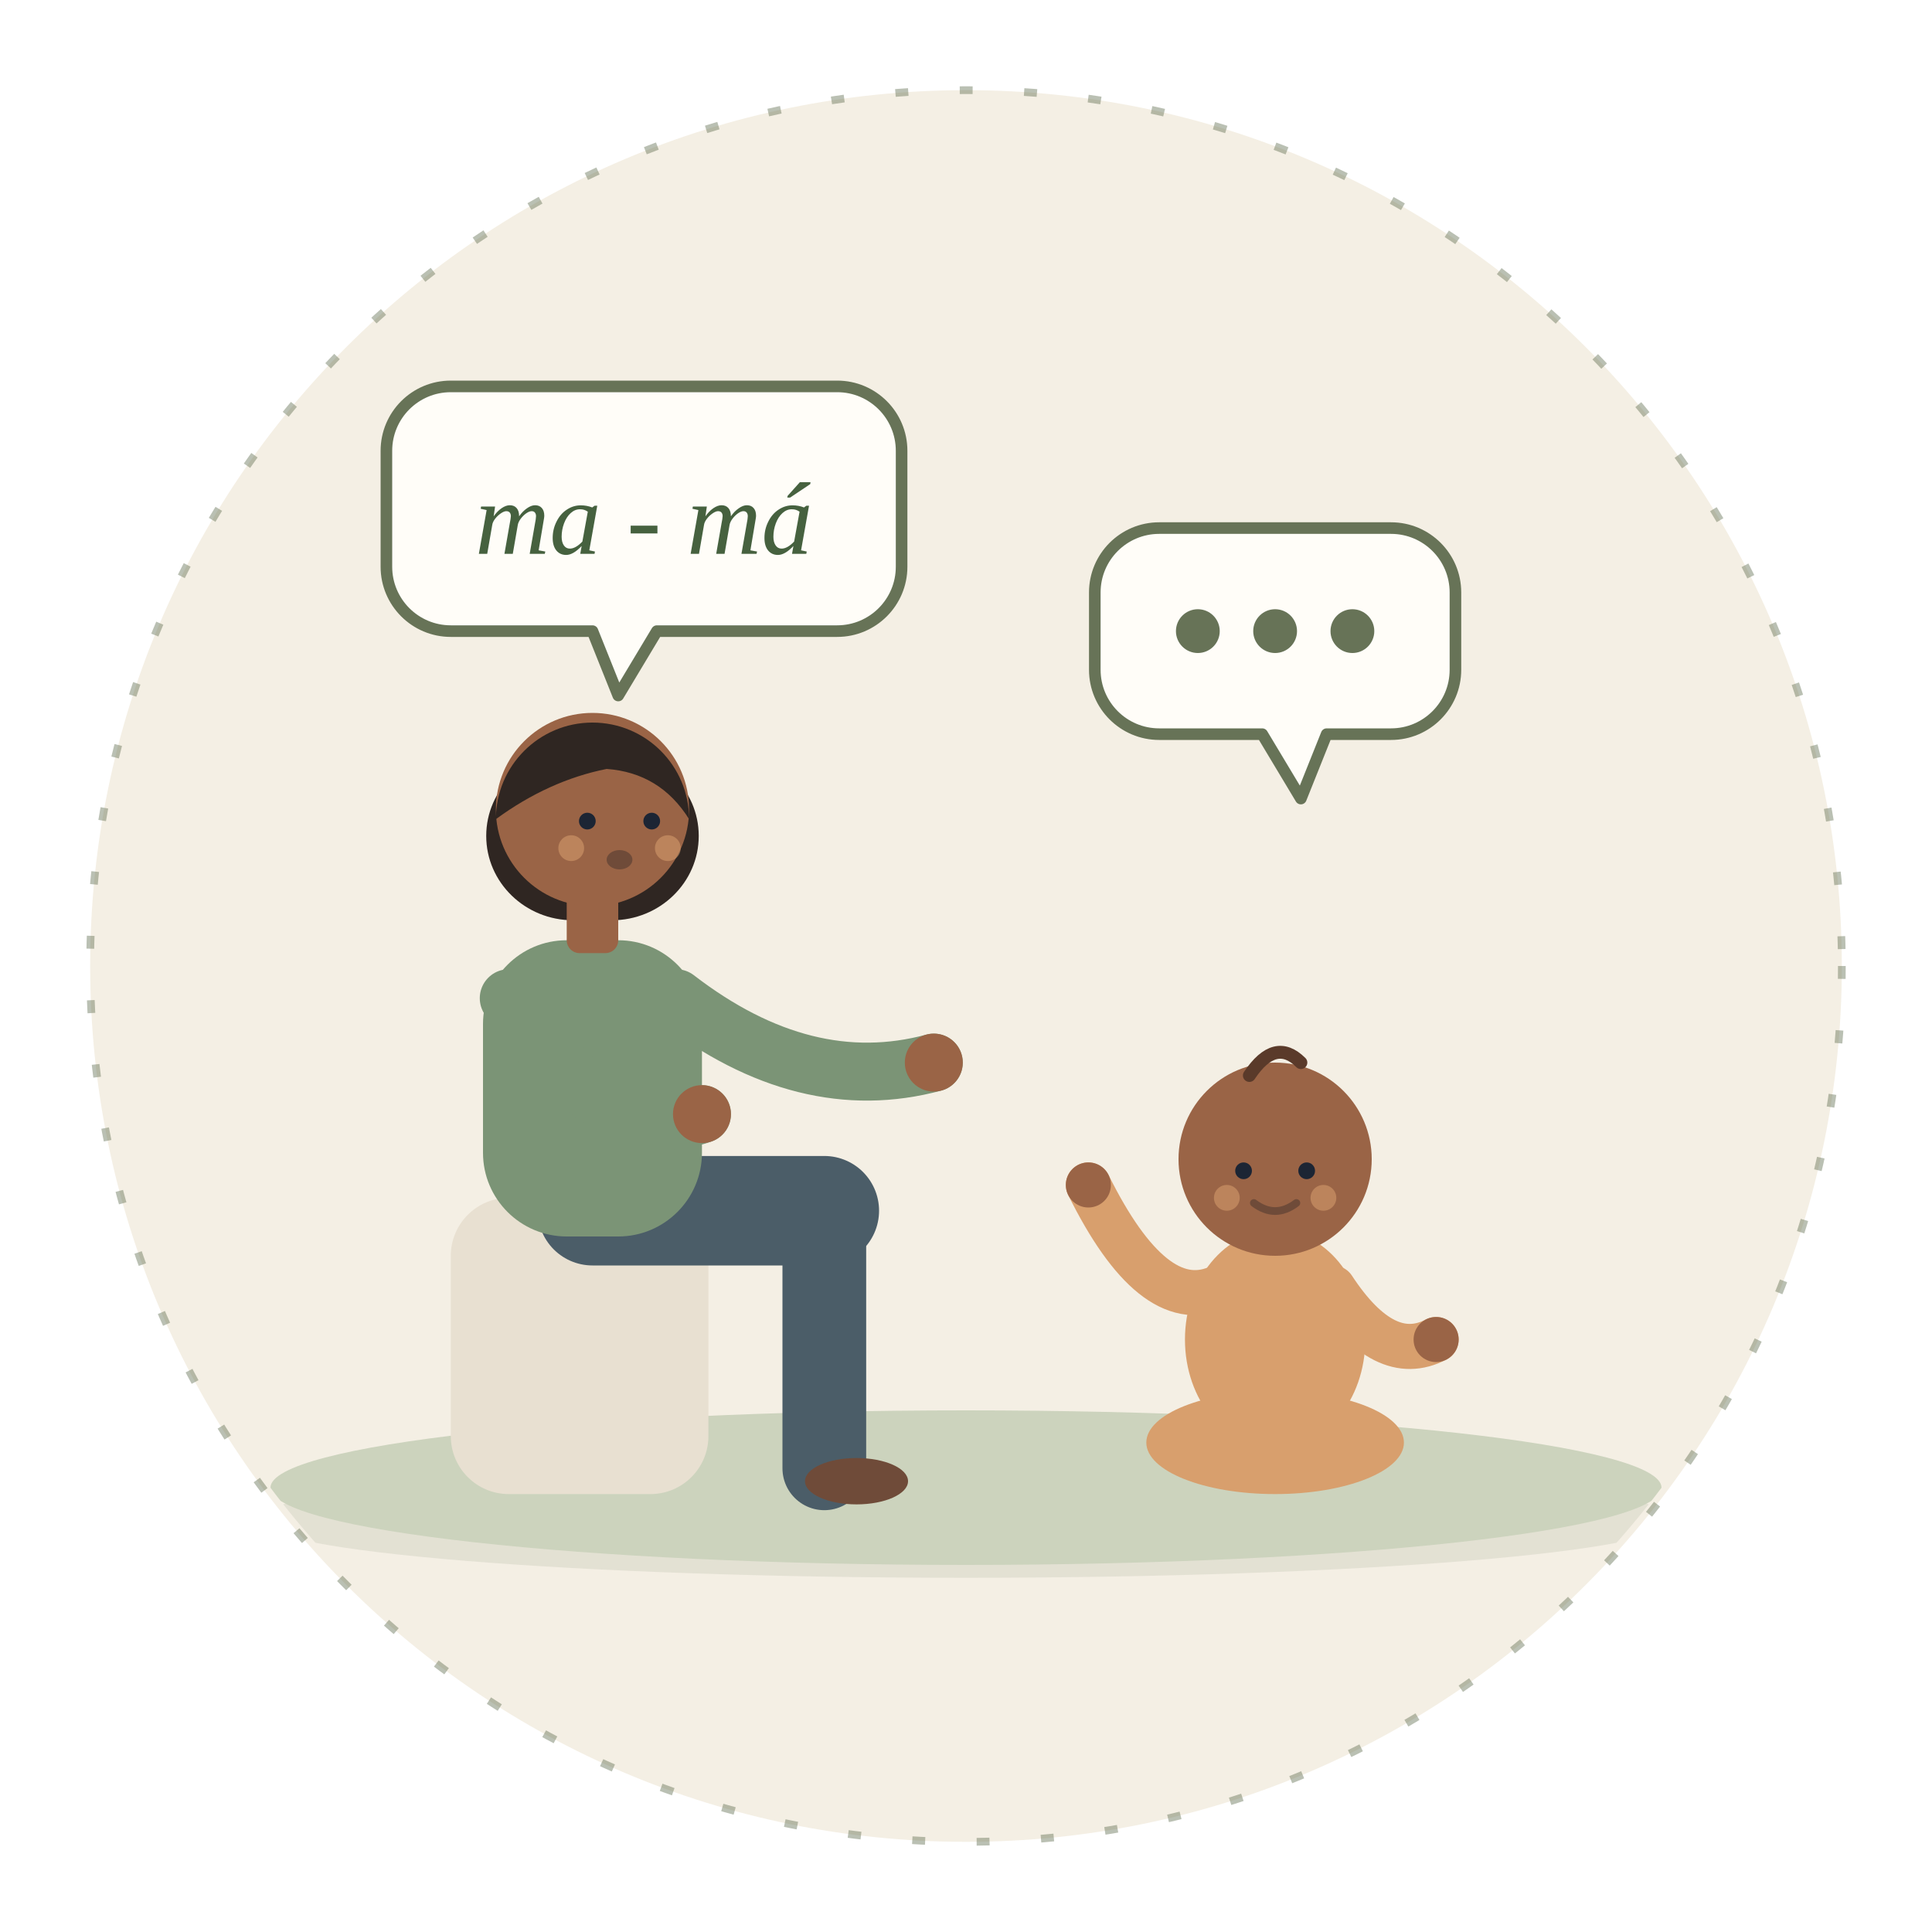
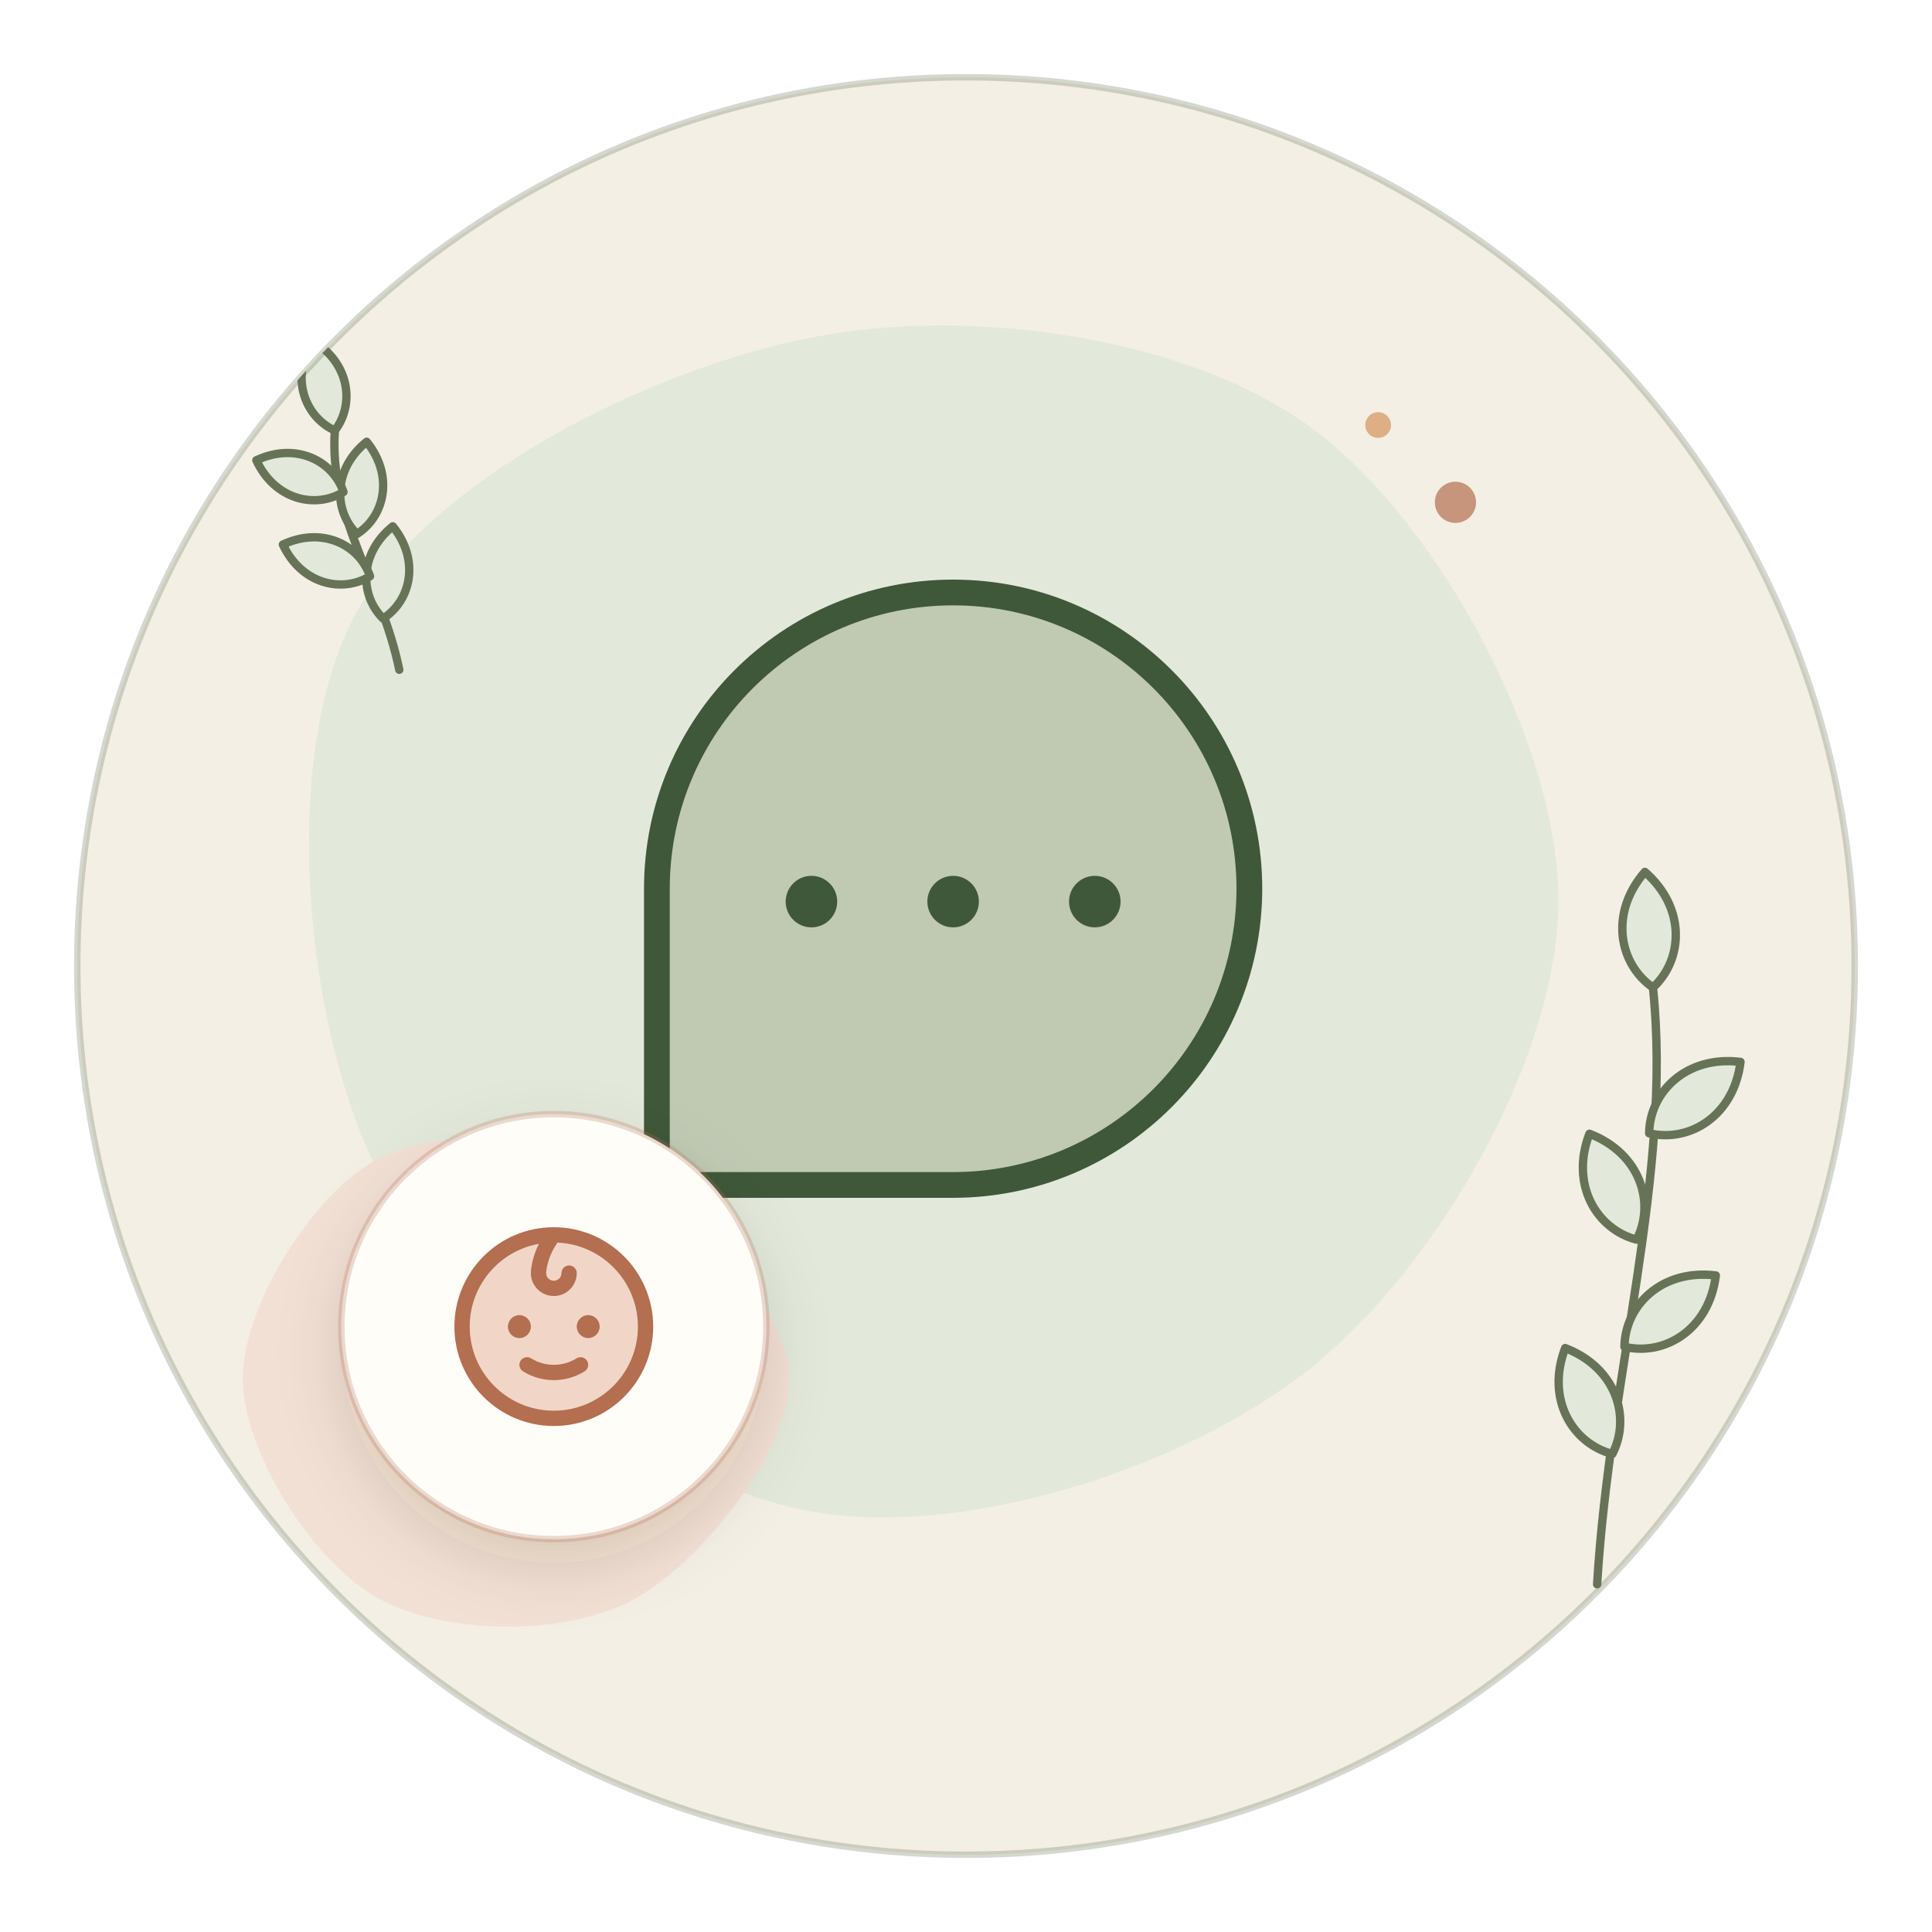
- <svg xmlns="http://www.w3.org/2000/svg" viewBox="0 0 300 300" width="300" height="300" role="img" aria-label="Una mamá le habla a su bebé, que todavía responde sin palabras">
-   <circle cx="150" cy="150" r="136" fill="#f4efe4" />
-   <circle cx="150" cy="150" r="136" fill="none" stroke="#677357" stroke-width="1.2" stroke-dasharray="2 8" opacity=".45" />
-   <clipPath id="disco">
-     <circle cx="150" cy="150" r="135" />
-   </clipPath>
+ <svg xmlns="http://www.w3.org/2000/svg" viewBox="0 0 300 300" width="300" height="300" role="img" aria-label="Ilustración de retraso del lenguaje: un globo de diálogo y un bebé">
+   <defs>
+     <filter id="sombra" x="-40%" y="-40%" width="180%" height="180%">
+       <feDropShadow dx="0" dy="4" stdDeviation="5" flood-color="#2c2a22" flood-opacity=".14" />
+     </filter>
+     <clipPath id="disco">
+       <circle cx="150" cy="150" r="138" />
+     </clipPath>
+   </defs>
+   <circle cx="150" cy="150" r="138" fill="#f4efe4" />
  <g clip-path="url(#disco)">
-     <ellipse cx="150" cy="236" rx="110" ry="9" fill="#677357" opacity=".12" />
-     <ellipse cx="150" cy="231" rx="108" ry="12" fill="#ccd3bd" />
-     <rect x="75.5" y="116.7" width="33.0" height="26.2" rx="13.5" fill="#2f2622" />
-     <rect x="70.0" y="186.0" width="40.0" height="46.0" rx="9.0" fill="#e8e0d1" />
-     <path d="M92.0 188.0 H128.0" stroke="#4b5d68" stroke-width="17.0" fill="none" stroke-linecap="round" stroke-linejoin="round" />
-     <path d="M128.0 188.0 V228.0" stroke="#4b5d68" stroke-width="13.0" fill="none" stroke-linecap="round" stroke-linejoin="round" />
-     <ellipse cx="133.0" cy="230.0" rx="8.0" ry="3.6" fill="#6f4b39" />
-     <rect x="75.0" y="146.0" width="34.0" height="46.0" rx="13.0" fill="#7b9476" />
-     <rect x="88.0" y="138.0" width="8.0" height="10.0" rx="2.0" fill="#9a6446" />
-     <circle cx="92.0" cy="125.7" r="15.0" fill="#9a6446" opacity="1.0" />
-     <path d="M77.0 127.2 A15.0 15.0 0 0 1 107.0 127.2 Q102.5 120.0 94.2 119.4 Q85.2 121.2 77.0 127.2 Z" fill="#2f2622" />
-     <circle cx="91.2" cy="127.5" r="1.3" fill="#1c2534" opacity="1.0" />
-     <circle cx="101.2" cy="127.5" r="1.3" fill="#1c2534" opacity="1.0" />
-     <ellipse cx="96.2" cy="133.5" rx="2.0" ry="1.5" fill="#6f4b39" />
-     <circle cx="88.7" cy="131.7" r="2.0" fill="#d89f6d" opacity="0.55" />
-     <circle cx="103.7" cy="131.7" r="2.0" fill="#d89f6d" opacity="0.55" />
-     <path d="M79.0 155.0 Q94.0 178.4 109.0 173.0" stroke="#7b9476" stroke-width="9.0" fill="none" stroke-linecap="round" />
-     <circle cx="109.0" cy="173.0" r="4.5" fill="#9a6446" opacity="1.0" />
-     <path d="M105.0 155.0 Q125.0 170.4 145.0 165.0" stroke="#7b9476" stroke-width="9.0" fill="none" stroke-linecap="round" />
-     <circle cx="145.0" cy="165.0" r="4.5" fill="#9a6446" opacity="1.0" />
-     <ellipse cx="198.0" cy="224.0" rx="20.0" ry="8.0" fill="#d89f6d" />
-     <ellipse cx="198.0" cy="208.0" rx="14.0" ry="17.0" fill="#d89f6d" />
-     <circle cx="198.0" cy="180.0" r="15.0" fill="#9a6446" opacity="1.0" />
-     <circle cx="193.1" cy="181.8" r="1.3" fill="#1c2534" opacity="1.0" />
-     <circle cx="202.9" cy="181.8" r="1.3" fill="#1c2534" opacity="1.0" />
-     <path d="M194.7 186.8 Q198.0 189.3 201.3 186.8" stroke="#6f4b39" stroke-width="1.2" fill="none" stroke-linecap="round" stroke-linejoin="round" />
-     <circle cx="190.5" cy="186.0" r="2.0" fill="#d89f6d" opacity="0.55" />
-     <circle cx="205.5" cy="186.0" r="2.0" fill="#d89f6d" opacity="0.55" />
-     <path d="M194.0 167.0 q4 -6 8 -2" stroke="#5a3a2a" stroke-width="2.0" fill="none" stroke-linecap="round" stroke-linejoin="round" />
-     <path d="M189.0 200.0 Q179.0 204.2 169.0 184.0" stroke="#d89f6d" stroke-width="7.0" fill="none" stroke-linecap="round" />
-     <circle cx="169.0" cy="184.0" r="3.5" fill="#9a6446" opacity="1.0" />
-     <path d="M207.0 200.0 Q215.0 212.2 223.0 208.0" stroke="#d89f6d" stroke-width="7.0" fill="none" stroke-linecap="round" />
-     <circle cx="223.0" cy="208.0" r="3.5" fill="#9a6446" opacity="1.0" />
-     <path d="M70 60 h60 a10 10 0 0 1 10 10 v18 a10 10 0 0 1 -10 10 H102 l-6 10 l-4 -10 H70 a10 10 0 0 1 -10 -10 v-18 a10 10 0 0 1 10 -10 z" fill="#fffdf8" stroke="#677357" stroke-width="1.8" stroke-linejoin="round" />
-     <text x="100.0" y="86.0" text-anchor="middle" font-family="Georgia, 'Times New Roman', serif" font-size="16" font-weight="normal" font-style="italic" fill="#46613f">ma - má</text>
-     <path d="M180 82 h36 a10 10 0 0 1 10 10 v12 a10 10 0 0 1 -10 10 H206 l-4 10 l-6 -10 H180 a10 10 0 0 1 -10 -10 v-12 a10 10 0 0 1 10 -10 z" fill="#fffdf8" stroke="#677357" stroke-width="1.8" stroke-linejoin="round" />
-     <circle cx="186.0" cy="98.0" r="3.4" fill="#677357" opacity="1.0" />
-     <circle cx="198.0" cy="98.0" r="3.4" fill="#677357" opacity="1.0" />
-     <circle cx="210.0" cy="98.0" r="3.4" fill="#677357" opacity="1.0" />
+     <path d="M242.0 140.0 C241.9 164.2 223.3 196.6 203.7 212.3 C184.1 228.1 148.6 239.5 124.4 234.4 C100.3 229.4 70.3 205.1 58.7 182.0 C47.1 159.0 43.6 117.7 54.8 96.1 C66.0 74.5 101.1 57.2 126.0 52.4 C150.9 47.5 185.0 52.3 204.3 66.9 C223.6 81.5 242.1 115.8 242.0 140.0 Z" fill="#e3e9da" />
+     <path d="M122.6 214.0 C122.9 225.1 108.7 242.9 98.0 248.6 C87.2 254.2 68.4 253.8 58.4 248.0 C48.3 242.2 37.7 225.3 37.7 214.0 C37.7 202.7 48.6 185.4 58.4 180.1 C68.2 174.8 85.8 176.3 96.5 182.0 C107.2 187.6 122.4 202.9 122.6 214.0 Z" fill="#f3e0d4" />
+     <g transform="translate(248 246) rotate(14) scale(-1.0 1.0)" fill="none" stroke="#677357" stroke-width="1.30" stroke-linecap="round" stroke-linejoin="round">
+       <path d="M0 0 C6 -32.2 4 -64.4 14 -92.0" />
+       <path d="M0 0 C5 -4 6 -12 0 -18 C-6 -12 -5 -4 0 0 Z" transform="translate(2.6 -20.2) rotate(38)" fill="#e3e9da" />
+       <path d="M0 0 C5 -4 6 -12 0 -18 C-6 -12 -5 -4 0 0 Z" transform="translate(4.8 -36.8) rotate(-38)" fill="#e3e9da" />
+       <path d="M0 0 C5 -4 6 -12 0 -18 C-6 -12 -5 -4 0 0 Z" transform="translate(7.0 -53.4) rotate(38)" fill="#e3e9da" />
+       <path d="M0 0 C5 -4 6 -12 0 -18 C-6 -12 -5 -4 0 0 Z" transform="translate(9.1 -69.9) rotate(-38)" fill="#e3e9da" />
+       <path d="M0 0 C5 -4 6 -12 0 -18 C-6 -12 -5 -4 0 0 Z" transform="translate(14 -92.0) rotate(18)" fill="#e3e9da" />
+     </g>
+     <g transform="translate(62 104) rotate(-32) scale(0.8 0.8)" fill="none" stroke="#677357" stroke-width="1.62" stroke-linecap="round" stroke-linejoin="round">
+       <path d="M0 0 C6 -16.1 4 -32.2 14 -46.0" />
+       <path d="M0 0 C5 -4 6 -12 0 -18 C-6 -12 -5 -4 0 0 Z" transform="translate(2.6 -10.1) rotate(38)" fill="#e3e9da" />
+       <path d="M0 0 C5 -4 6 -12 0 -18 C-6 -12 -5 -4 0 0 Z" transform="translate(4.8 -18.4) rotate(-38)" fill="#e3e9da" />
+       <path d="M0 0 C5 -4 6 -12 0 -18 C-6 -12 -5 -4 0 0 Z" transform="translate(7.0 -26.7) rotate(38)" fill="#e3e9da" />
+       <path d="M0 0 C5 -4 6 -12 0 -18 C-6 -12 -5 -4 0 0 Z" transform="translate(9.1 -35.0) rotate(-38)" fill="#e3e9da" />
+       <path d="M0 0 C5 -4 6 -12 0 -18 C-6 -12 -5 -4 0 0 Z" transform="translate(14 -46.0) rotate(18)" fill="#e3e9da" />
+     </g>
+     <g transform="translate(82.0 76.0) scale(0.5)">
+       <path d="M224,124h0a92,92,0,0,1-92,92H48a8,8,0,0,1-8-8V124a92,92,0,0,1,92-92h0A92,92,0,0,1,224,124Z" fill="#a4af91" opacity="0.55" />
+       <g fill="#3f5839">
+         <path d="M140,128a8,8,0,1,1-8-8A8,8,0,0,1,140,128Zm-52-8a8,8,0,1,0,8,8A8,8,0,0,0,88,120Zm88,0a8,8,0,1,0,8,8A8,8,0,0,0,176,120Zm52,4a96.11,96.11,0,0,1-96,96H48a12,12,0,0,1-12-12V124a96,96,0,0,1,192,0Zm-8,0a88,88,0,0,0-176,0v84a4,4,0,0,0,4,4h84A88.1,88.1,0,0,0,220,124Z" />
+       </g>
+     </g>
+     <circle cx="86" cy="206" r="33" fill="#fffdf8" filter="url(#sombra)" />
+     <circle cx="86" cy="206" r="33" fill="none" stroke="#b46e50" stroke-opacity=".25" stroke-width="1" />
+     <g transform="translate(67.0 187.0) scale(0.1484)">
+       <path d="M224,128a96,96,0,1,1-96-96A96,96,0,0,1,224,128Z" fill="#f1d6c7" opacity="1" />
+       <g fill="#b46e50">
+         <path d="M92,140a12,12,0,1,1,12-12A12,12,0,0,1,92,140Zm72-24a12,12,0,1,0,12,12A12,12,0,0,0,164,116Zm-12.27,45.23a45,45,0,0,1-47.46,0,8,8,0,0,0-8.54,13.54,61,61,0,0,0,64.54,0,8,8,0,0,0-8.54-13.54ZM232,128A104,104,0,1,1,128,24,104.11,104.11,0,0,1,232,128Zm-16,0a88.11,88.11,0,0,0-84.09-87.91C120.32,56.38,120,71.88,120,72a8,8,0,0,0,16,0,8,8,0,0,1,16,0,24,24,0,0,1-48,0c0-.73.13-14.3,8.46-30.63A88,88,0,1,0,216,128Z" />
+       </g>
+     </g>
+     <circle cx="226" cy="78" r="3.2" fill="#b46e50" opacity=".7" />
+     <circle cx="214" cy="66" r="2" fill="#d89f6d" opacity=".8" />
  </g>
+   <circle cx="150" cy="150" r="138" fill="none" stroke="#677357" stroke-opacity=".28" stroke-width="1" />
</svg>
